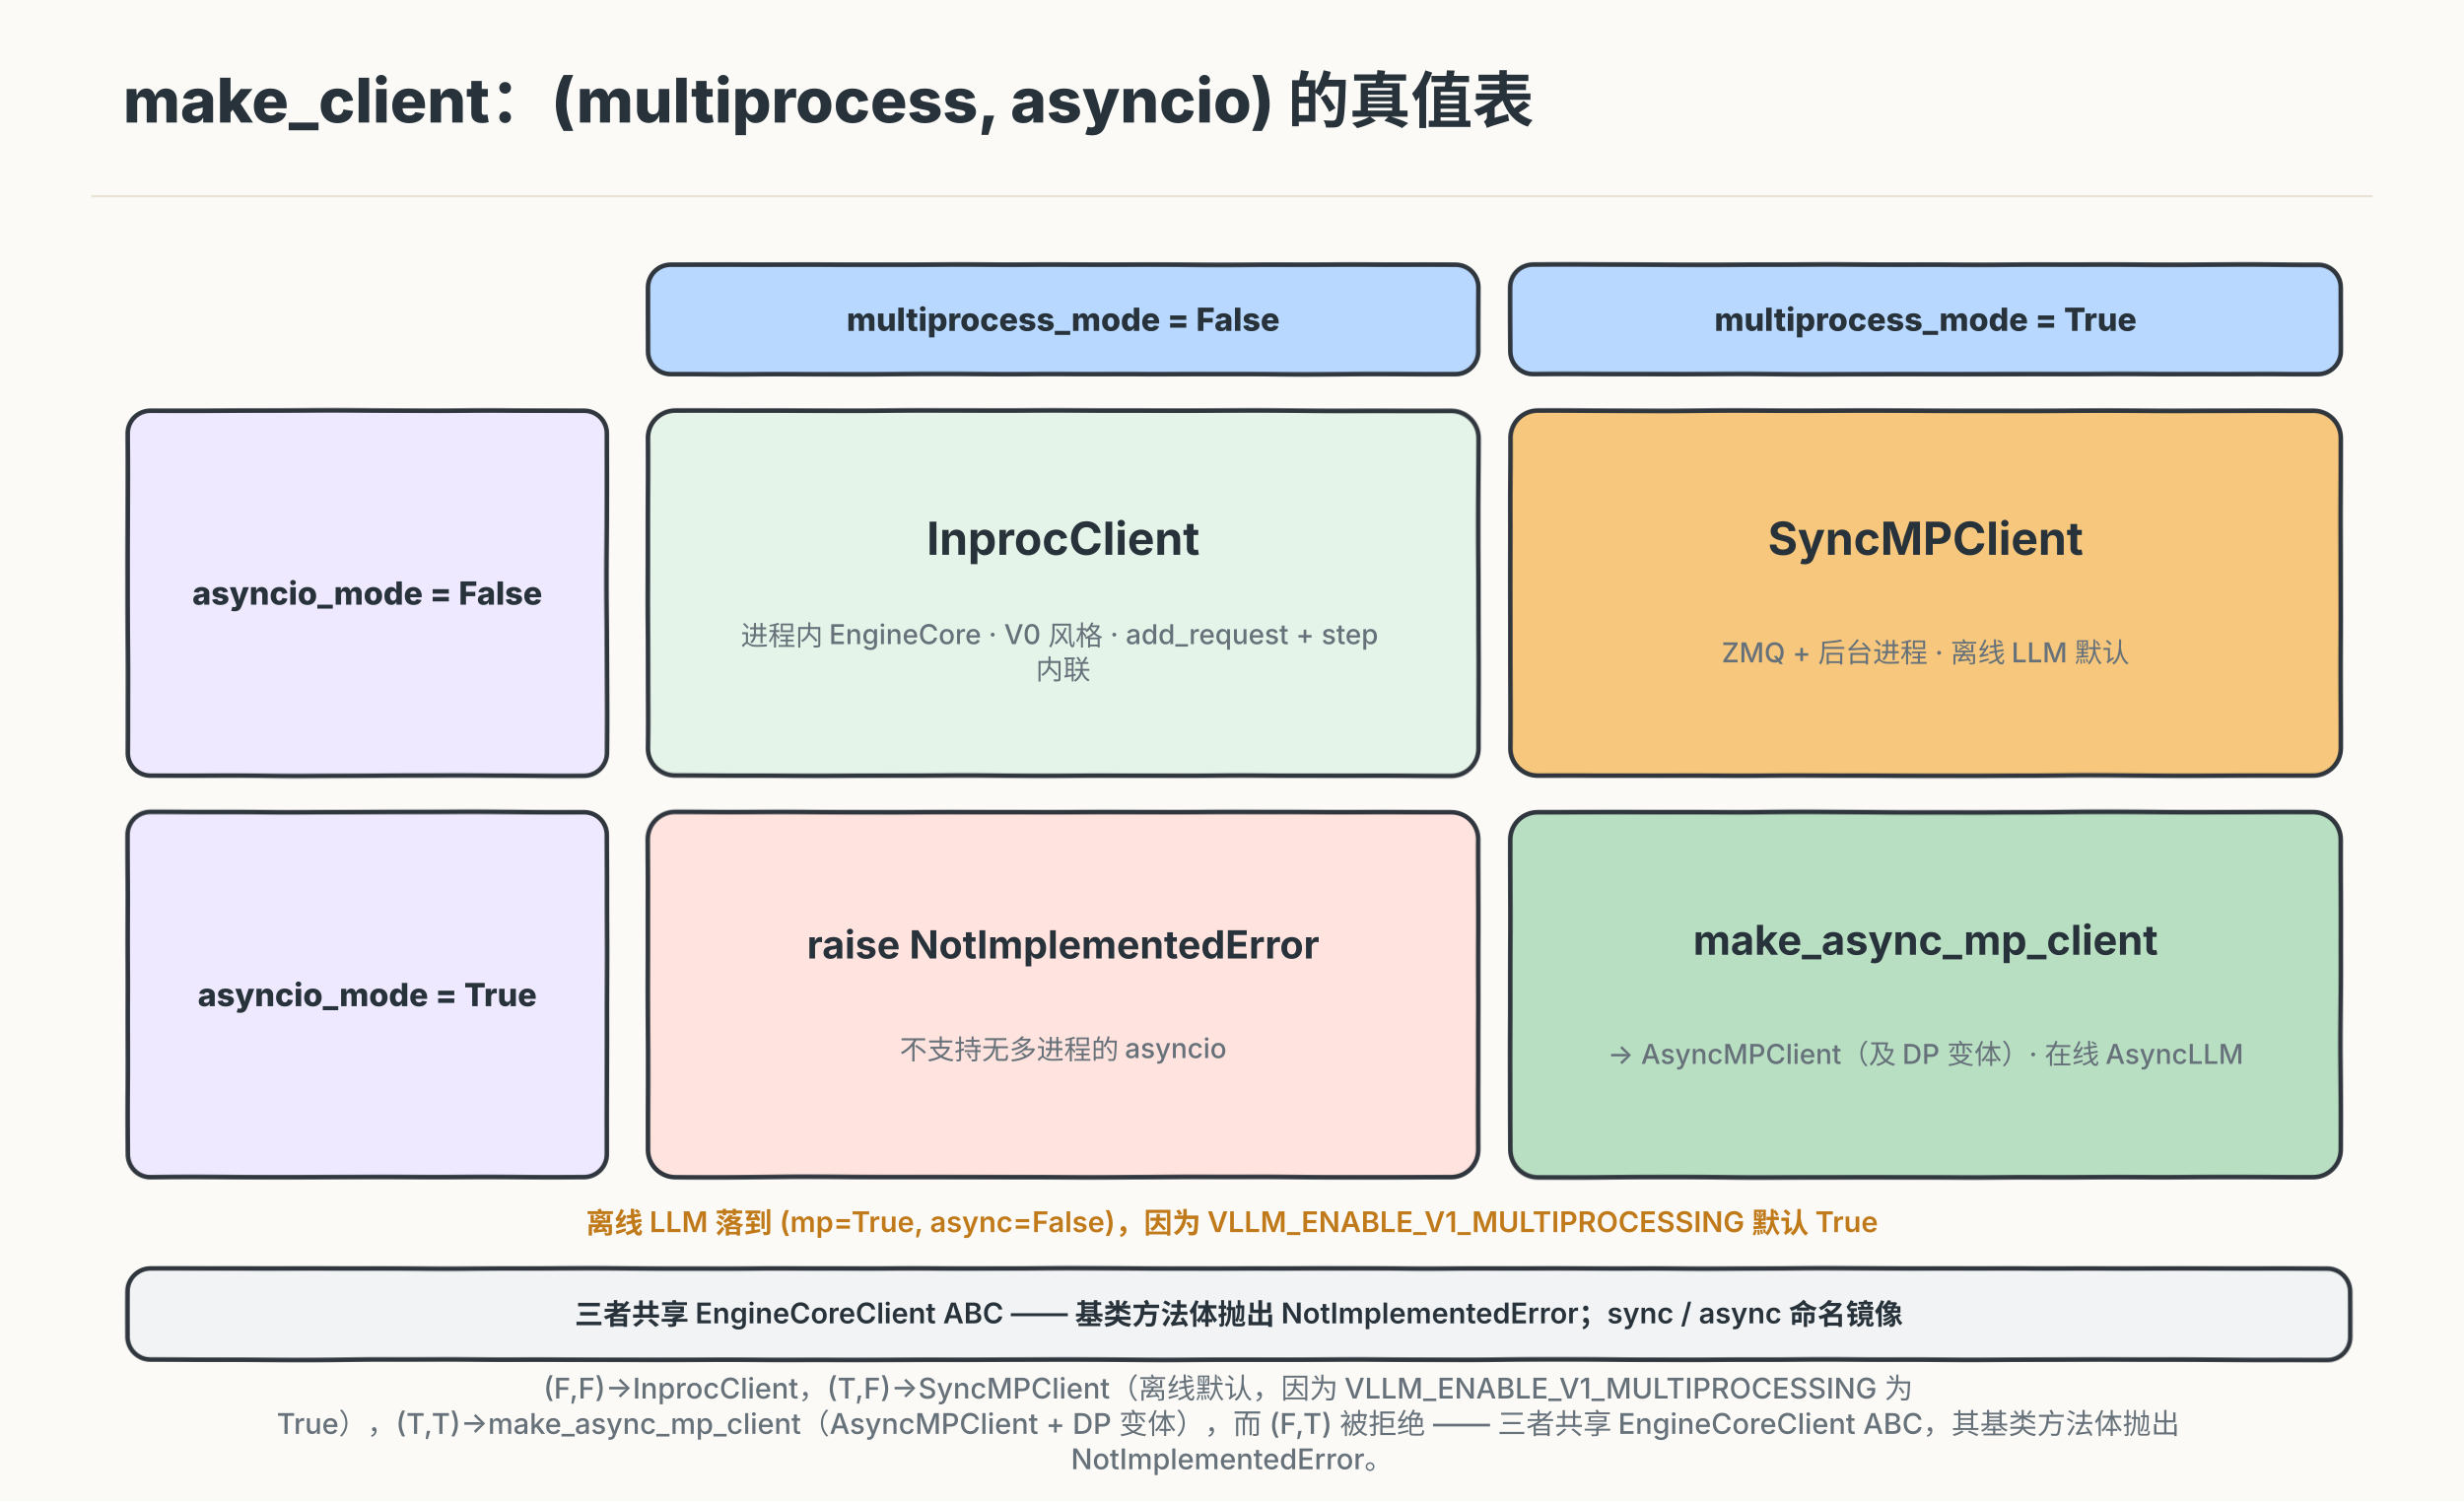
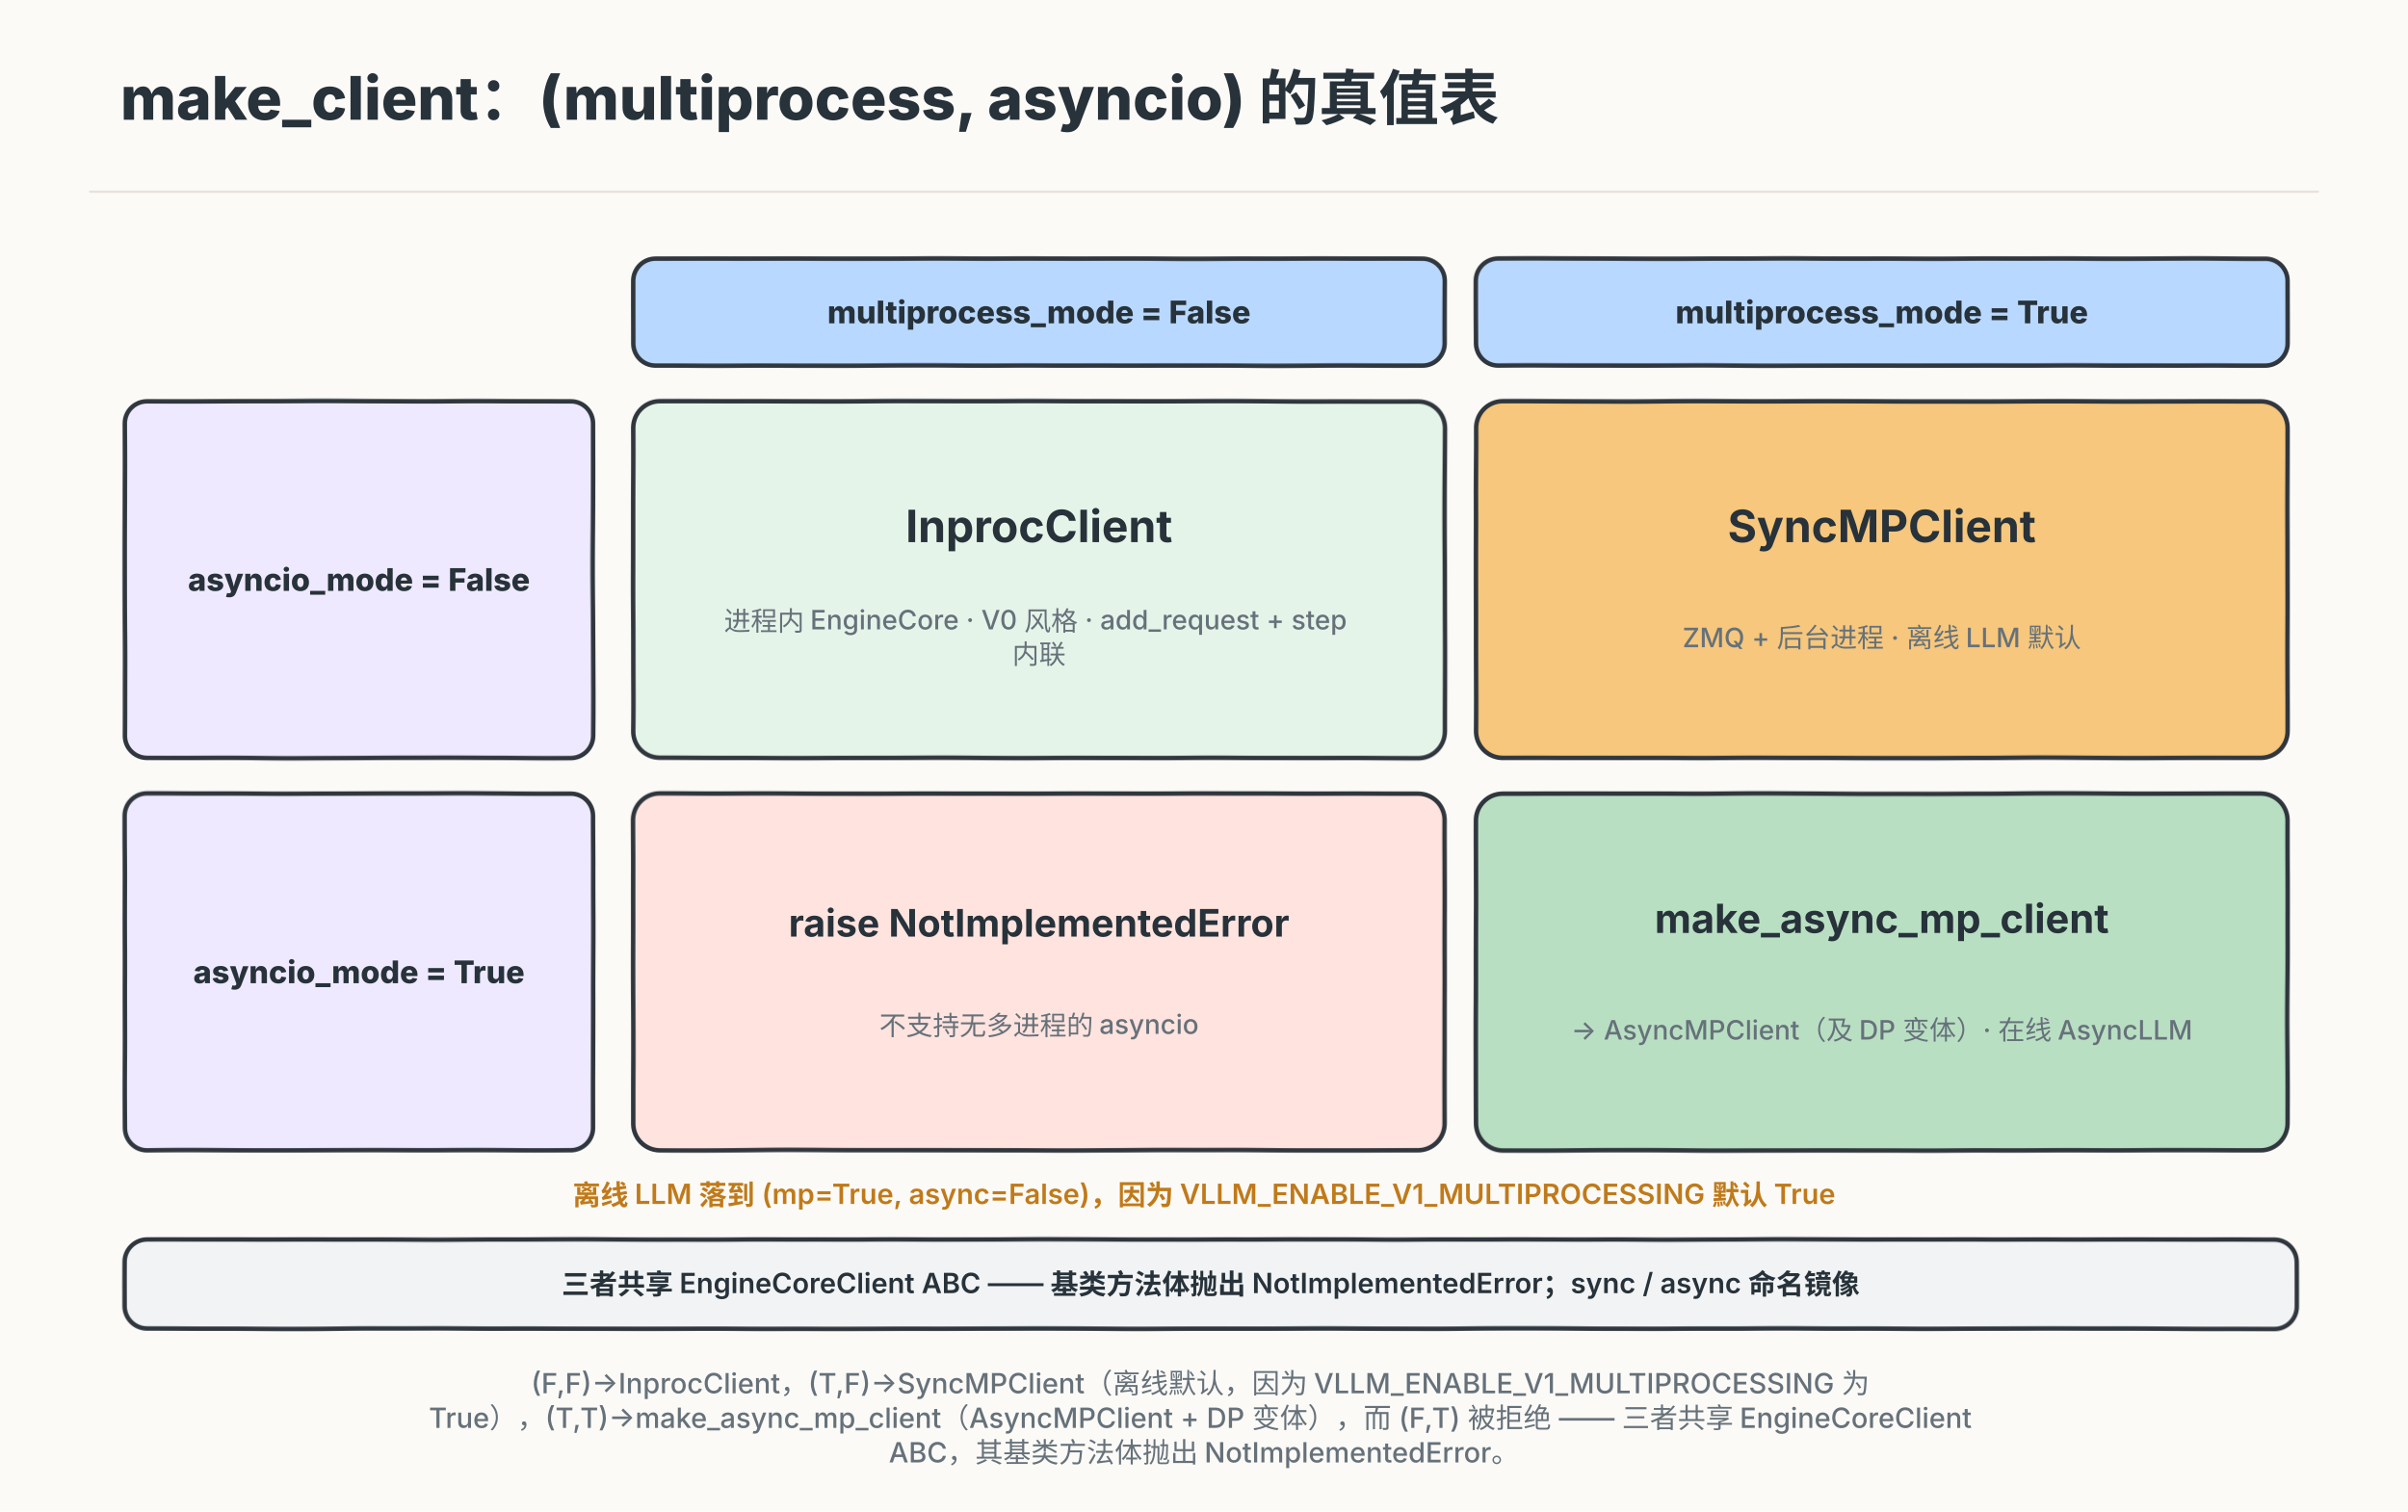
- <svg xmlns="http://www.w3.org/2000/svg" width="1080" height="658" viewBox="0 0 1080 658" role="img" aria-label="make_client：(multiprocess, asyncio) 的真值表">
+ <svg xmlns="http://www.w3.org/2000/svg" width="1080" height="678" viewBox="0 0 1080 678" role="img" aria-label="make_client：(multiprocess, asyncio) 的真值表">
  <defs>
    <filter id="roughen">
      <feTurbulence type="fractalNoise" baseFrequency="0.018" numOctaves="2" seed="7" result="noise" />
      <feDisplacementMap in="SourceGraphic" in2="noise" scale="0.55" />
    </filter>
    <marker id="arrow" viewBox="0 0 12 12" refX="9.2" refY="6" markerUnits="userSpaceOnUse" markerWidth="12" markerHeight="12" orient="auto-start-reverse">
      <path d="M 1.5 2 L 11 6 L 1.5 10 z" fill="#30363d" />
    </marker>
    <style>
    text { font-family: Inter, -apple-system, BlinkMacSystemFont, "Segoe UI", "PingFang SC", "Noto Sans CJK SC", Arial, sans-serif; }
    .rough { filter: url(#roughen); }
  </style>
  </defs>
-   <rect width="1080" height="658" fill="#fbfaf7" />
+   <rect width="1080" height="678" fill="#fbfaf7" />
  <path d="M 40 86 H 1040" stroke="#e9e2d7" stroke-width="1" />
  <text x="54" y="53.72" text-anchor="start" font-size="27" font-weight="800" fill="#27323a">
    <tspan x="54" dy="0">make_client：(multiprocess, asyncio) 的真值表</tspan>
  </text>
  <rect class="rough" x="284" y="116" width="364" height="48" rx="10" fill="#b8d8ff" stroke="#30363d" stroke-width="2" />
  <text x="466" y="145.04" text-anchor="middle" font-size="14" font-weight="800" fill="#27323a">
    <tspan x="466" dy="0">multiprocess_mode = False</tspan>
  </text>
  <rect class="rough" x="662" y="116" width="364" height="48" rx="10" fill="#b8d8ff" stroke="#30363d" stroke-width="2" />
  <text x="844" y="145.04" text-anchor="middle" font-size="14" font-weight="800" fill="#27323a">
    <tspan x="844" dy="0">multiprocess_mode = True</tspan>
  </text>
  <rect class="rough" x="56" y="180" width="210" height="160" rx="10" fill="#efe9ff" stroke="#30363d" stroke-width="2" />
  <text x="161" y="265.04" text-anchor="middle" font-size="14" font-weight="800" fill="#27323a">
    <tspan x="161" dy="0">asyncio_mode = False</tspan>
  </text>
  <rect class="rough" x="56" y="356" width="210" height="160" rx="10" fill="#efe9ff" stroke="#30363d" stroke-width="2" />
  <text x="161" y="441.04" text-anchor="middle" font-size="14" font-weight="800" fill="#27323a">
    <tspan x="161" dy="0">asyncio_mode = True</tspan>
  </text>
  <rect class="rough" x="284" y="180" width="364" height="160" rx="12" fill="#e5f4e9" stroke="#30363d" stroke-width="2" />
  <text x="466" y="243.2" text-anchor="middle" font-size="20" font-weight="700" fill="#27323a">
    <tspan x="466" dy="0">InprocClient</tspan>
  </text>
  <text x="466" y="282.88" text-anchor="middle" font-size="12" font-weight="500" fill="#66717a">
    <tspan x="466" dy="0">进程内 EngineCore · V0 风格 · add_request + step</tspan>
    <tspan x="466" dy="14.88">内联</tspan>
  </text>
  <rect class="rough" x="662" y="180" width="364" height="160" rx="12" fill="#f6c77c" stroke="#30363d" stroke-width="2" />
  <text x="844" y="243.2" text-anchor="middle" font-size="20" font-weight="700" fill="#27323a">
    <tspan x="844" dy="0">SyncMPClient</tspan>
  </text>
  <text x="844" y="290.32" text-anchor="middle" font-size="12" font-weight="500" fill="#66717a">
    <tspan x="844" dy="0">ZMQ + 后台进程 · 离线 LLM 默认</tspan>
  </text>
  <rect class="rough" x="284" y="356" width="364" height="160" rx="12" fill="#ffe3de" stroke="#30363d" stroke-width="2" />
  <text x="466" y="420.12" text-anchor="middle" font-size="17" font-weight="700" fill="#27323a">
    <tspan x="466" dy="0">raise NotImplementedError</tspan>
  </text>
  <text x="466" y="464.32" text-anchor="middle" font-size="12" font-weight="500" fill="#66717a">
    <tspan x="466" dy="0">不支持无多进程的 asyncio</tspan>
  </text>
  <rect class="rough" x="662" y="356" width="364" height="160" rx="12" fill="#b9dfc3" stroke="#30363d" stroke-width="2" />
  <text x="844" y="418.48" text-anchor="middle" font-size="18" font-weight="700" fill="#27323a">
    <tspan x="844" dy="0">make_async_mp_client</tspan>
  </text>
  <text x="844" y="466.32" text-anchor="middle" font-size="12" font-weight="500" fill="#66717a">
    <tspan x="844" dy="0">→ AsyncMPClient（及 DP 变体）· 在线 AsyncLLM</tspan>
  </text>
  <text x="540" y="540.5" text-anchor="middle" font-size="12.5" font-weight="600" fill="#c07a1a">
    <tspan x="540" dy="0">离线 LLM 落到 (mp=True, async=False)，因为 VLLM_ENABLE_V1_MULTIPROCESSING 默认 True</tspan>
  </text>
  <rect class="rough" x="56" y="556" width="974" height="40" rx="10" fill="#f1f3f4" stroke="#30363d" stroke-width="2" />
  <text x="543" y="580.5" text-anchor="middle" font-size="12.5" font-weight="600" fill="#27323a">
    <tspan x="543" dy="0">三者共享 EngineCoreClient ABC —— 基类方法体抛出 NotImplementedError；sync / async 命名镜像</tspan>
  </text>
-   <text x="540" y="613" text-anchor="middle" font-size="12.5" font-weight="500" fill="#66717a">
+   <text x="540" y="625" text-anchor="middle" font-size="12.5" font-weight="500" fill="#66717a">
    <tspan x="540" dy="0">(F,F)→InprocClient，(T,F)→SyncMPClient（离线默认，因为 VLLM_ENABLE_V1_MULTIPROCESSING 为</tspan>
-     <tspan x="540" dy="15.5">True），(T,T)→make_async_mp_client（AsyncMPClient + DP 变体），而 (F,T) 被拒绝 —— 三者共享 EngineCoreClient ABC，其基类方法体抛出</tspan>
-     <tspan x="540" dy="15.5">NotImplementedError。</tspan>
+     <tspan x="540" dy="15.5">True），(T,T)→make_async_mp_client（AsyncMPClient + DP 变体），而 (F,T) 被拒绝 —— 三者共享 EngineCoreClient</tspan>
+     <tspan x="540" dy="15.5">ABC，其基类方法体抛出 NotImplementedError。</tspan>
  </text>
</svg>
